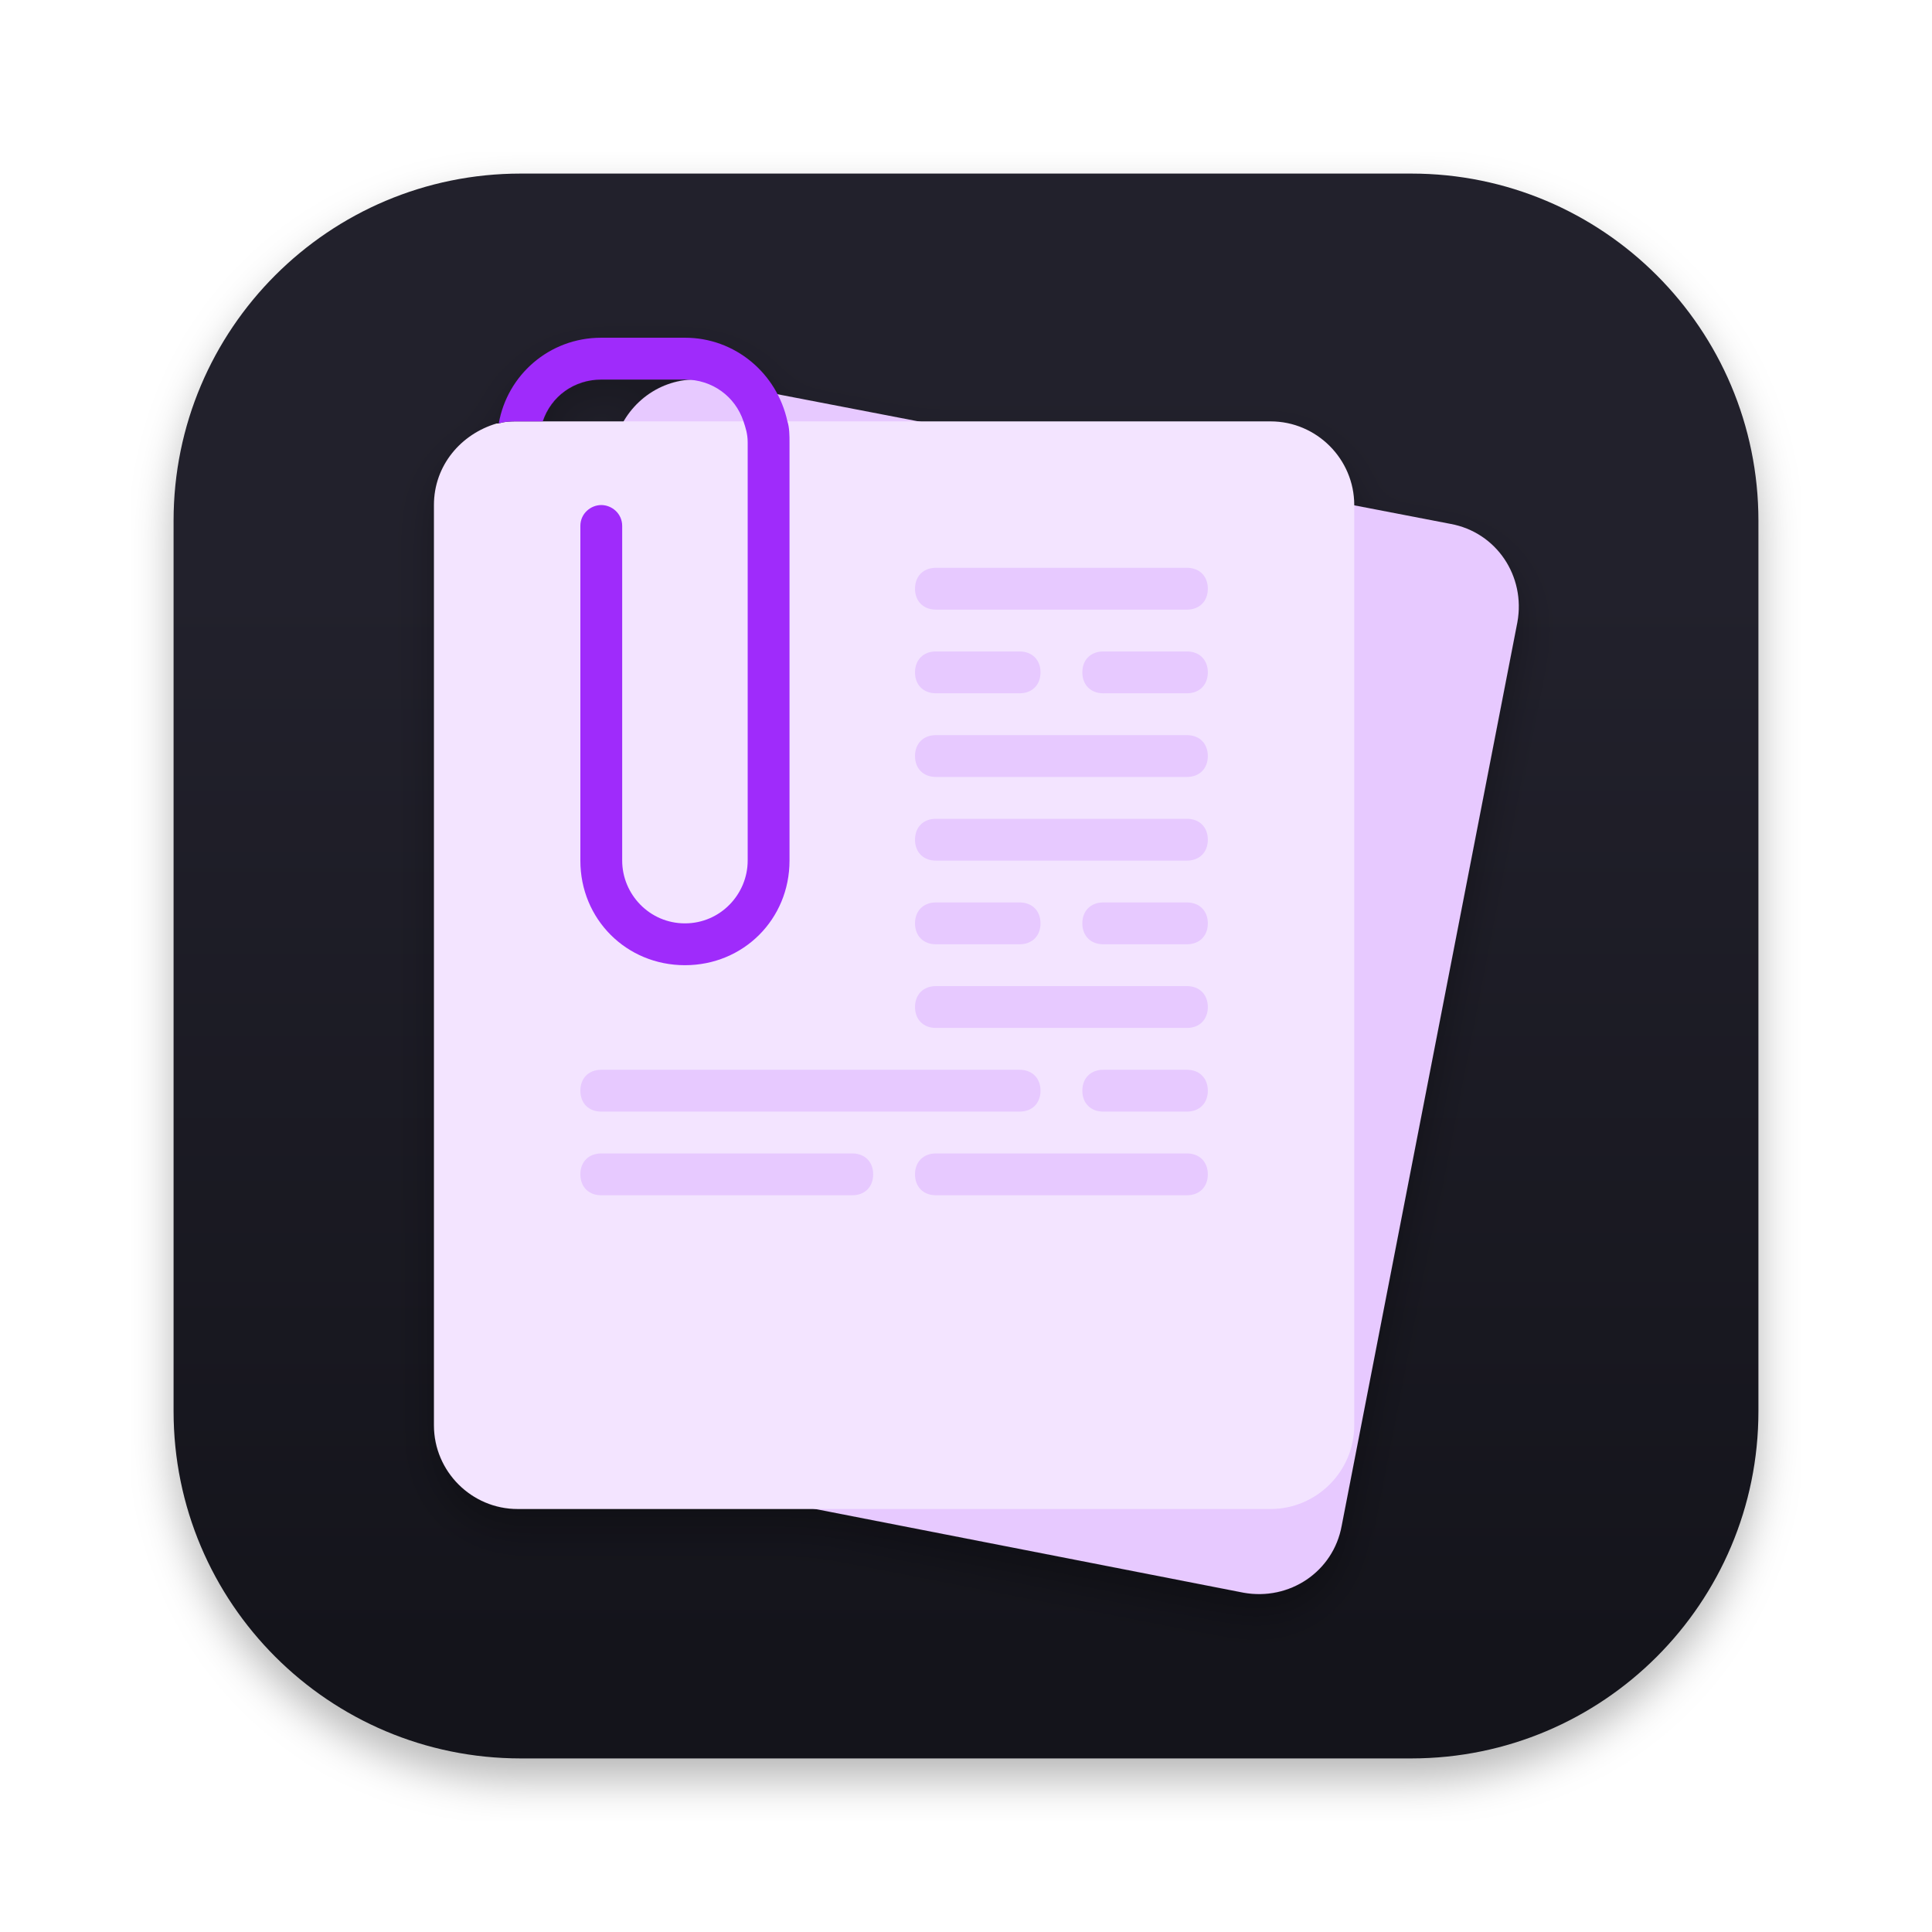
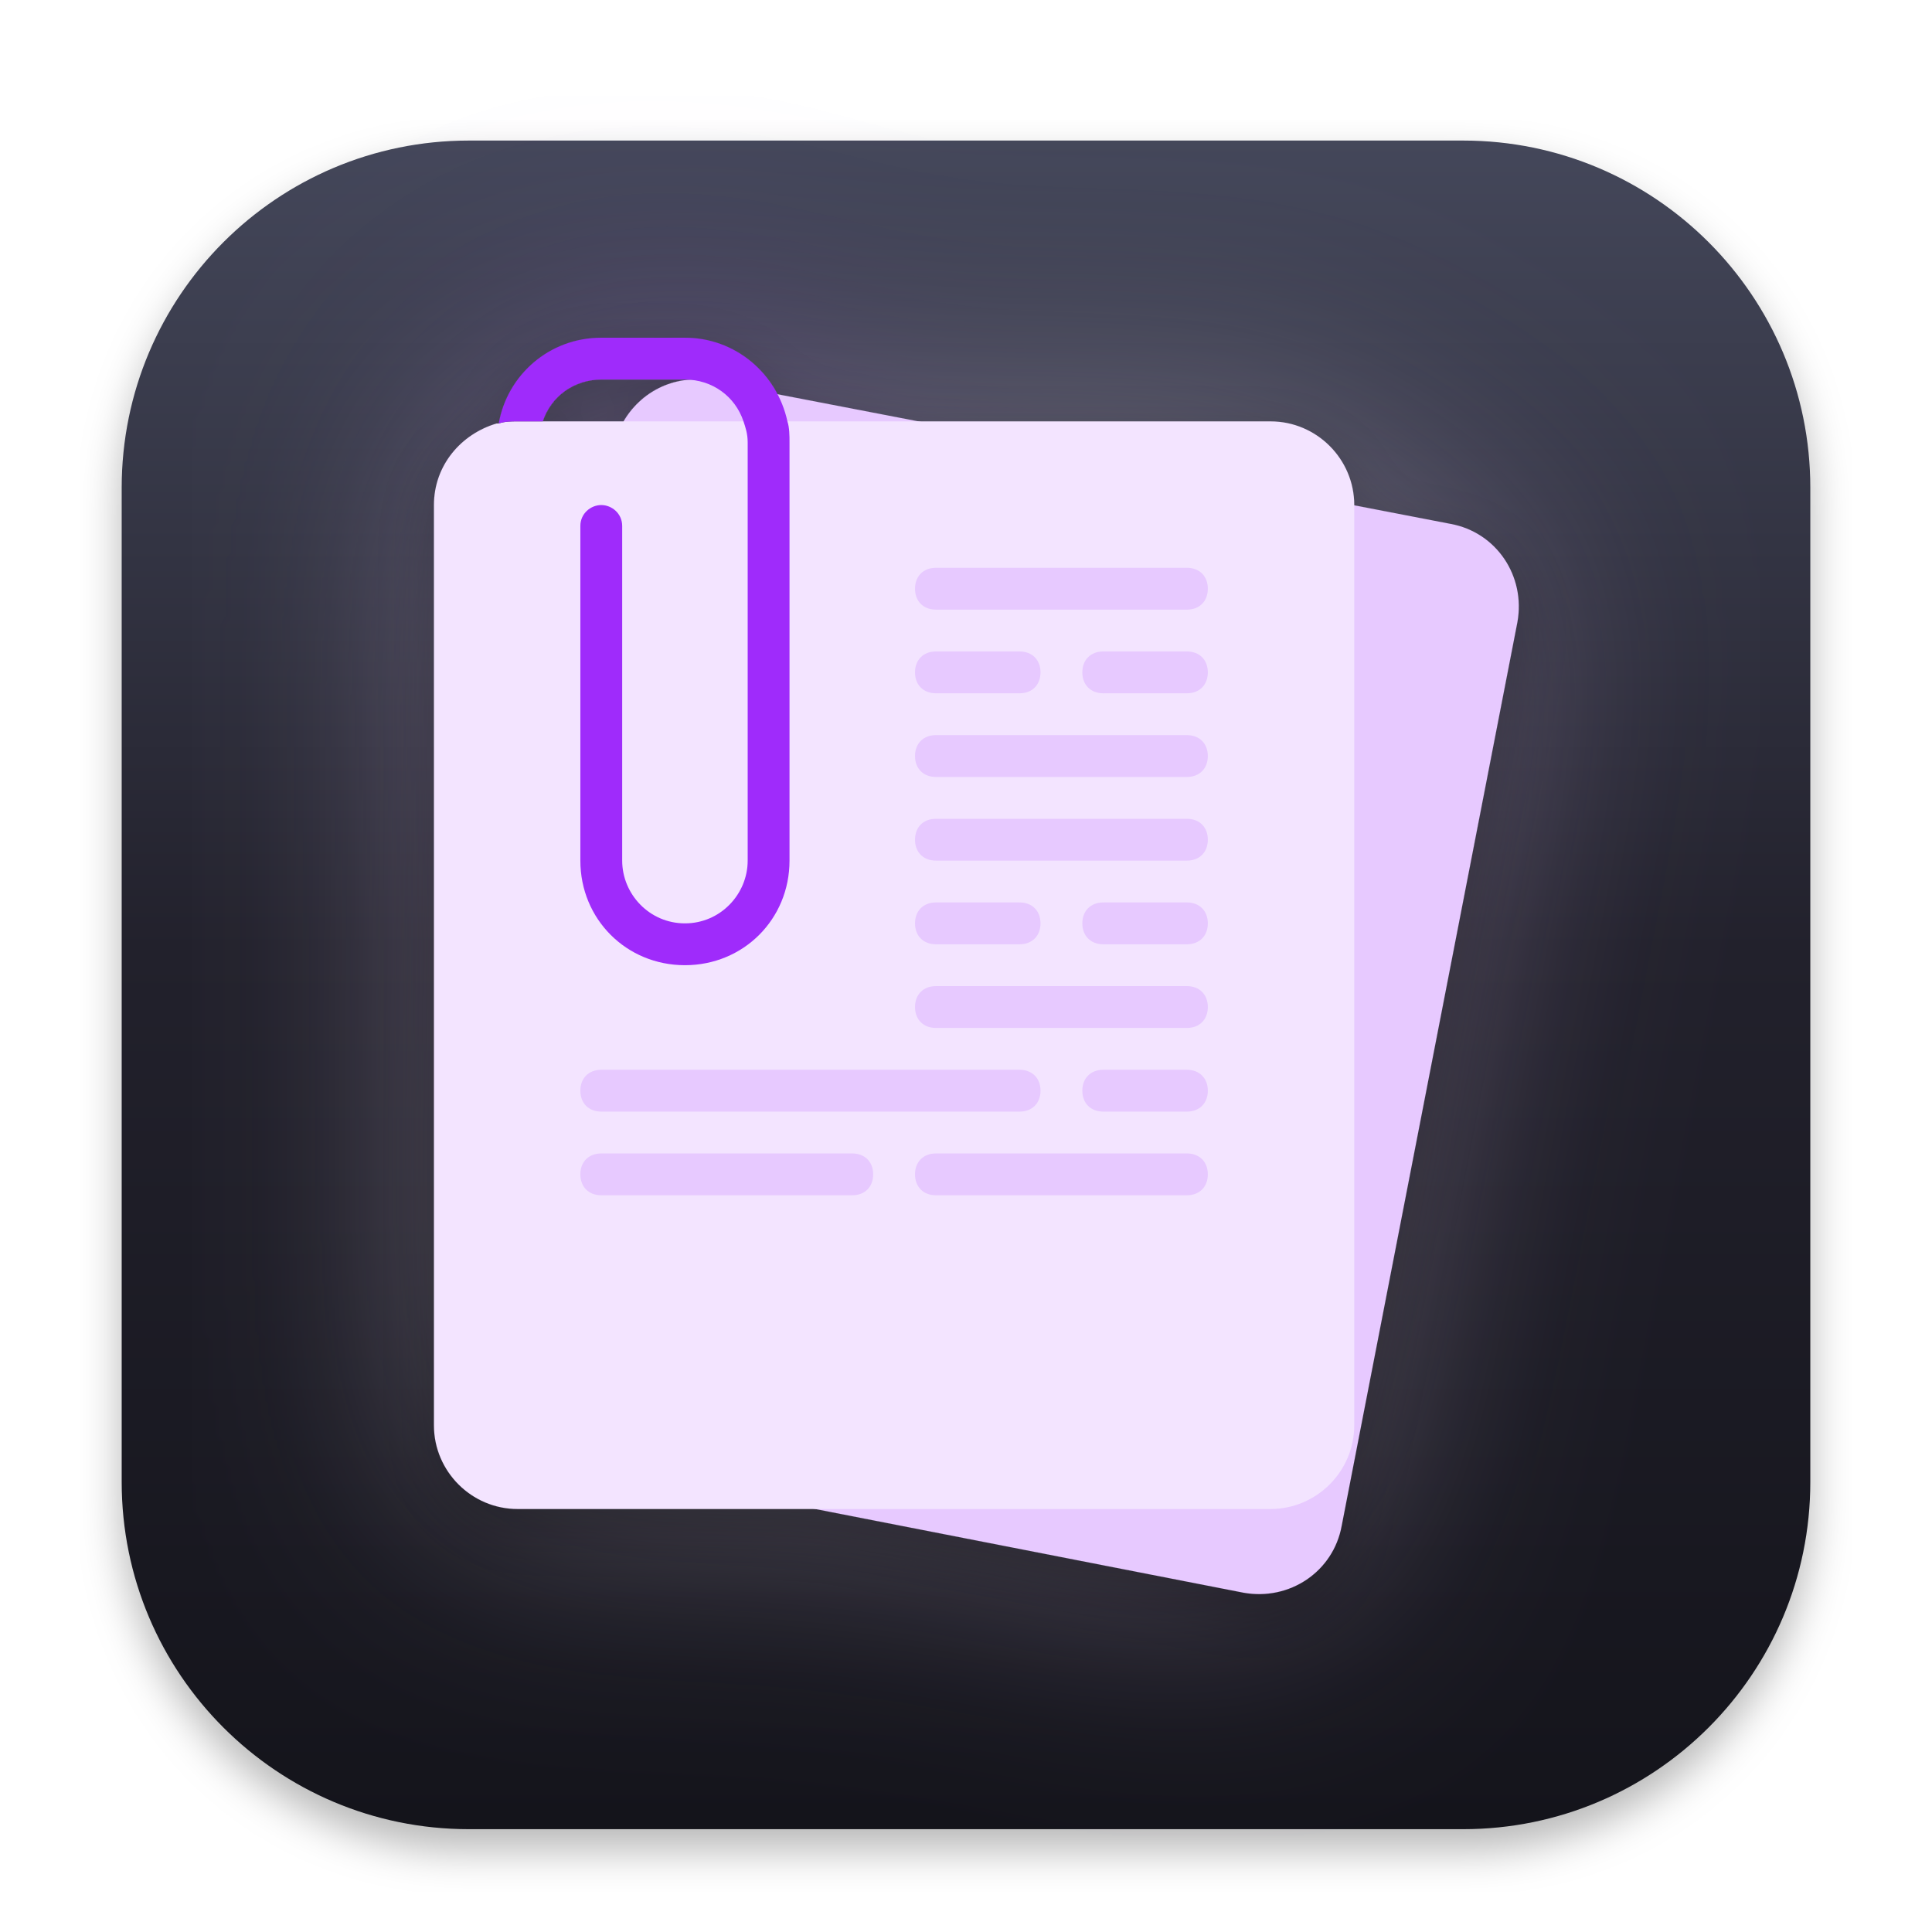
<svg xmlns="http://www.w3.org/2000/svg" width="1024" height="1024" viewBox="0 0 1024 1024" fill="none">
  <g filter="url(#filter0_d_1_2)">
-     <rect x="92" y="92" width="840" height="840" rx="184" fill="url(#paint0_linear_1_2)" />
+     <rect x="64.5" y="74.5" width="895" height="895" rx="184" fill="url(#paint0_linear_1_2)" />
  </g>
-   <g filter="url(#filter1_d_1_2)">
+   <g opacity="0.32" filter="url(#filter1_f_1_2)">
+     <path d="M768.77 277.664C793.159 282.098 808.679 305.378 804.245 329.767L711.124 808.674C706.69 833.063 683.41 848.583 659.021 844.149L267.692 767.657C243.303 763.222 227.783 739.942 232.217 715.553L325.338 236.646C329.772 216.692 346.401 202.28 366.355 201.172C369.681 201.172 374.116 201.172 377.441 202.28L768.77 277.664Z" fill="#E7C9FF" />
+     <path d="M673.432 223.343C697.821 223.343 717.776 243.298 717.776 267.686V755.462C717.776 779.851 697.821 799.805 673.432 799.805H274.343C249.954 799.805 230 779.851 230 755.462V267.686C230 246.623 244.412 229.995 263.257 224.452C263.257 224.452 263.257 224.452 264.366 224.452C267.692 223.343 271.018 223.343 274.343 223.343H673.432Z" fill="#F3E4FF" />
+     <path d="M418.459 234.429V456.145C418.459 487.186 394.07 511.574 363.03 511.574C331.989 511.574 307.601 487.186 307.601 456.145V278.772C307.601 272.121 313.144 267.686 318.687 267.686C324.229 267.686 329.772 272.121 329.772 278.772V456.145C329.772 473.883 344.184 489.403 363.03 489.403C381.876 489.403 396.287 473.883 396.287 456.145V234.429C396.287 229.995 395.179 226.669 394.07 223.343C389.636 210.04 377.441 201.172 363.03 201.172H318.687C304.275 201.172 292.081 210.04 287.646 223.343H274.343C271.018 223.343 267.692 223.343 264.366 224.452C268.8 198.954 290.972 179 318.687 179H363.03C389.636 179 411.807 197.846 417.35 223.343C418.459 226.669 418.459 231.103 418.459 234.429Z" fill="#9F2BFB" />
+     <path d="M629.089 323.116H496.059C489.408 323.116 484.974 318.681 484.974 312.03C484.974 305.378 489.408 300.944 496.059 300.944H629.089C635.741 300.944 640.175 305.378 640.175 312.03C640.175 318.681 635.741 323.116 629.089 323.116Z" fill="#E7C9FF" />
+     <path d="M629.089 411.802H496.059C489.408 411.802 484.974 407.368 484.974 400.716C484.974 394.065 489.408 389.63 496.059 389.63H629.089C635.741 389.63 640.175 394.065 640.175 400.716C640.175 407.368 635.741 411.802 629.089 411.802Z" fill="#E7C9FF" />
+     <path d="M540.403 500.488H496.059C489.408 500.488 484.974 496.054 484.974 489.403C484.974 482.751 489.408 478.317 496.059 478.317H540.403C547.054 478.317 551.488 482.751 551.488 489.403C551.488 496.054 547.054 500.488 540.403 500.488Z" fill="#E7C9FF" />
+     <path d="M629.089 500.488H584.746C578.094 500.488 573.66 496.054 573.66 489.403C573.66 482.751 578.094 478.317 584.746 478.317H629.089C635.741 478.317 640.175 482.751 640.175 489.403C640.175 496.054 635.741 500.488 629.089 500.488Z" fill="#E7C9FF" />
+     <path d="M451.716 633.518H318.686C312.035 633.518 307.601 629.084 307.601 622.433C307.601 615.781 312.035 611.347 318.686 611.347H451.716C458.368 611.347 462.802 615.781 462.802 622.433C462.802 629.084 458.368 633.518 451.716 633.518Z" fill="#E7C9FF" />
+     <path d="M629.089 633.518H496.059C489.408 633.518 484.974 629.084 484.974 622.433C484.974 615.781 489.408 611.347 496.059 611.347H629.089C635.741 611.347 640.175 615.781 640.175 622.433C640.175 629.084 635.741 633.518 629.089 633.518Z" fill="#E7C9FF" />
+     <path d="M629.089 456.145H496.059C489.408 456.145 484.974 451.711 484.974 445.059C484.974 438.408 489.408 433.974 496.059 433.974H629.089C635.741 433.974 640.175 438.408 640.175 445.059C640.175 451.711 635.741 456.145 629.089 456.145Z" fill="#E7C9FF" />
+     <path d="M540.403 589.175H318.686C312.035 589.175 307.601 584.741 307.601 578.089C307.601 571.438 312.035 567.003 318.686 567.003H540.403C547.054 567.003 551.488 571.438 551.488 578.089C551.488 584.741 547.054 589.175 540.403 589.175Z" fill="#E7C9FF" />
+     <path d="M629.089 589.175H584.746C578.094 589.175 573.66 584.741 573.66 578.089C573.66 571.438 578.094 567.003 584.746 567.003H629.089C635.741 567.003 640.175 571.438 640.175 578.089C640.175 584.741 635.741 589.175 629.089 589.175Z" fill="#E7C9FF" />
+     <path d="M540.403 367.459H496.059C489.408 367.459 484.974 363.024 484.974 356.373C484.974 349.722 489.408 345.287 496.059 345.287H540.403C547.054 345.287 551.488 349.722 551.488 356.373C551.488 363.024 547.054 367.459 540.403 367.459Z" fill="#E7C9FF" />
+     <path d="M629.089 367.459H584.746C578.094 367.459 573.66 363.024 573.66 356.373C573.66 349.722 578.094 345.287 584.746 345.287H629.089C635.741 345.287 640.175 349.722 640.175 356.373C640.175 363.024 635.741 367.459 629.089 367.459Z" fill="#E7C9FF" />
+     <path d="M629.089 544.832H496.059C489.408 544.832 484.974 540.397 484.974 533.746C484.974 527.094 489.408 522.66 496.059 522.66H629.089C635.741 522.66 640.175 527.094 640.175 533.746C640.175 540.397 635.741 544.832 629.089 544.832Z" fill="#E7C9FF" />
+   </g>
+   <g filter="url(#filter2_d_1_2)">
    <path d="M768.77 277.664C793.159 282.098 808.679 305.378 804.245 329.767L711.124 808.674C706.69 833.063 683.41 848.583 659.021 844.149L267.692 767.657C243.303 763.222 227.783 739.942 232.217 715.553L325.338 236.646C329.772 216.692 346.401 202.28 366.355 201.172C369.681 201.172 374.116 201.172 377.441 202.28L768.77 277.664Z" fill="#E7C9FF" />
    <path d="M673.432 223.343C697.821 223.343 717.776 243.298 717.776 267.686V755.462C717.776 779.851 697.821 799.805 673.432 799.805H274.343C249.954 799.805 230 779.851 230 755.462V267.686C230 246.623 244.412 229.995 263.257 224.452C263.257 224.452 263.257 224.452 264.366 224.452C267.692 223.343 271.018 223.343 274.343 223.343H673.432Z" fill="#F3E4FF" />
    <path d="M418.459 234.429V456.145C418.459 487.186 394.07 511.574 363.03 511.574C331.989 511.574 307.601 487.186 307.601 456.145V278.772C307.601 272.121 313.144 267.686 318.687 267.686C324.229 267.686 329.772 272.121 329.772 278.772V456.145C329.772 473.883 344.184 489.403 363.03 489.403C381.876 489.403 396.287 473.883 396.287 456.145V234.429C396.287 229.995 395.179 226.669 394.07 223.343C389.636 210.04 377.441 201.172 363.03 201.172H318.687C304.275 201.172 292.081 210.04 287.646 223.343H274.343C271.018 223.343 267.692 223.343 264.366 224.452C268.8 198.954 290.972 179 318.687 179H363.03C389.636 179 411.807 197.846 417.35 223.343C418.459 226.669 418.459 231.103 418.459 234.429Z" fill="#9F2BFB" />
    <path d="M629.089 323.116H496.059C489.408 323.116 484.974 318.681 484.974 312.03C484.974 305.378 489.408 300.944 496.059 300.944H629.089C635.741 300.944 640.175 305.378 640.175 312.03C640.175 318.681 635.741 323.116 629.089 323.116Z" fill="#E7C9FF" />
    <path d="M629.089 411.802H496.059C489.408 411.802 484.974 407.368 484.974 400.716C484.974 394.065 489.408 389.63 496.059 389.63H629.089C635.741 389.63 640.175 394.065 640.175 400.716C640.175 407.368 635.741 411.802 629.089 411.802Z" fill="#E7C9FF" />
    <path d="M540.403 500.488H496.059C489.408 500.488 484.974 496.054 484.974 489.403C484.974 482.751 489.408 478.317 496.059 478.317H540.403C547.054 478.317 551.488 482.751 551.488 489.403C551.488 496.054 547.054 500.488 540.403 500.488Z" fill="#E7C9FF" />
    <path d="M629.089 500.488H584.746C578.094 500.488 573.66 496.054 573.66 489.403C573.66 482.751 578.094 478.317 584.746 478.317H629.089C635.741 478.317 640.175 482.751 640.175 489.403C640.175 496.054 635.741 500.488 629.089 500.488Z" fill="#E7C9FF" />
    <path d="M451.716 633.518H318.686C312.035 633.518 307.601 629.084 307.601 622.433C307.601 615.781 312.035 611.347 318.686 611.347H451.716C458.368 611.347 462.802 615.781 462.802 622.433C462.802 629.084 458.368 633.518 451.716 633.518Z" fill="#E7C9FF" />
    <path d="M629.089 633.518H496.059C489.408 633.518 484.974 629.084 484.974 622.433C484.974 615.781 489.408 611.347 496.059 611.347H629.089C635.741 611.347 640.175 615.781 640.175 622.433C640.175 629.084 635.741 633.518 629.089 633.518Z" fill="#E7C9FF" />
    <path d="M629.089 456.145H496.059C489.408 456.145 484.974 451.711 484.974 445.059C484.974 438.408 489.408 433.974 496.059 433.974H629.089C635.741 433.974 640.175 438.408 640.175 445.059C640.175 451.711 635.741 456.145 629.089 456.145Z" fill="#E7C9FF" />
    <path d="M540.403 589.175H318.686C312.035 589.175 307.601 584.741 307.601 578.089C307.601 571.438 312.035 567.003 318.686 567.003H540.403C547.054 567.003 551.488 571.438 551.488 578.089C551.488 584.741 547.054 589.175 540.403 589.175Z" fill="#E7C9FF" />
    <path d="M629.089 589.175H584.746C578.094 589.175 573.66 584.741 573.66 578.089C573.66 571.438 578.094 567.003 584.746 567.003H629.089C635.741 567.003 640.175 571.438 640.175 578.089C640.175 584.741 635.741 589.175 629.089 589.175Z" fill="#E7C9FF" />
    <path d="M540.403 367.459H496.059C489.408 367.459 484.974 363.024 484.974 356.373C484.974 349.722 489.408 345.287 496.059 345.287H540.403C547.054 345.287 551.488 349.722 551.488 356.373C551.488 363.024 547.054 367.459 540.403 367.459Z" fill="#E7C9FF" />
    <path d="M629.089 367.459H584.746C578.094 367.459 573.66 363.024 573.66 356.373C573.66 349.722 578.094 345.287 584.746 345.287H629.089C635.741 345.287 640.175 349.722 640.175 356.373C640.175 363.024 635.741 367.459 629.089 367.459Z" fill="#E7C9FF" />
    <path d="M629.089 544.832H496.059C489.408 544.832 484.974 540.397 484.974 533.746C484.974 527.094 489.408 522.66 496.059 522.66H629.089C635.741 522.66 640.175 527.094 640.175 533.746C640.175 540.397 635.741 544.832 629.089 544.832Z" fill="#E7C9FF" />
  </g>
  <defs>
-     <filter id="filter0_d_1_2" x="70" y="81" width="884" height="884" filterUnits="userSpaceOnUse" color-interpolation-filters="sRGB">
+     <filter id="filter0_d_1_2" x="42.5" y="63.5" width="939" height="939" filterUnits="userSpaceOnUse" color-interpolation-filters="sRGB">
      <feFlood flood-opacity="0" result="BackgroundImageFix" />
      <feColorMatrix in="SourceAlpha" type="matrix" values="0 0 0 0 0 0 0 0 0 0 0 0 0 0 0 0 0 0 127 0" result="hardAlpha" />
      <feOffset dy="11" />
      <feGaussianBlur stdDeviation="11" />
      <feColorMatrix type="matrix" values="0 0 0 0 0 0 0 0 0 0 0 0 0 0 0 0 0 0 0.28 0" />
      <feBlend mode="normal" in2="BackgroundImageFix" result="effect1_dropShadow_1_2" />
      <feBlend mode="normal" in="SourceGraphic" in2="effect1_dropShadow_1_2" result="shape" />
    </filter>
-     <filter id="filter1_d_1_2" x="208" y="168" width="619" height="709.904" filterUnits="userSpaceOnUse" color-interpolation-filters="sRGB">
+     <filter id="filter1_f_1_2" x="102" y="51" width="831" height="921.904" filterUnits="userSpaceOnUse" color-interpolation-filters="sRGB">
+       <feFlood flood-opacity="0" result="BackgroundImageFix" />
+       <feBlend mode="normal" in="SourceGraphic" in2="BackgroundImageFix" result="shape" />
+       <feGaussianBlur stdDeviation="64" result="effect1_foregroundBlur_1_2" />
+     </filter>
+     <filter id="filter2_d_1_2" x="198" y="158" width="639" height="729.904" filterUnits="userSpaceOnUse" color-interpolation-filters="sRGB">
      <feFlood flood-opacity="0" result="BackgroundImageFix" />
      <feColorMatrix in="SourceAlpha" type="matrix" values="0 0 0 0 0 0 0 0 0 0 0 0 0 0 0 0 0 0 127 0" result="hardAlpha" />
      <feOffset dy="11" />
-       <feGaussianBlur stdDeviation="11" />
+       <feGaussianBlur stdDeviation="16" />
      <feComposite in2="hardAlpha" operator="out" />
-       <feColorMatrix type="matrix" values="0 0 0 0 0 0 0 0 0 0 0 0 0 0 0 0 0 0 0.28 0" />
+       <feColorMatrix type="matrix" values="0 0 0 0 0 0 0 0 0 0 0 0 0 0 0 0 0 0 0.25 0" />
      <feBlend mode="normal" in2="BackgroundImageFix" result="effect1_dropShadow_1_2" />
      <feBlend mode="normal" in="SourceGraphic" in2="effect1_dropShadow_1_2" result="shape" />
    </filter>
-     <linearGradient id="paint0_linear_1_2" x1="512" y1="92" x2="512" y2="932" gradientUnits="userSpaceOnUse">
-       <stop offset="0.26" stop-color="#22212C" />
-       <stop offset="0.932" stop-color="#14141B" />
+     <linearGradient id="paint0_linear_1_2" x1="512" y1="74.5" x2="512" y2="969.5" gradientUnits="userSpaceOnUse">
+       <stop stop-color="#44475A" />
+       <stop offset="0.479" stop-color="#22212C" />
+       <stop offset="1" stop-color="#14141B" />
    </linearGradient>
  </defs>
</svg>
